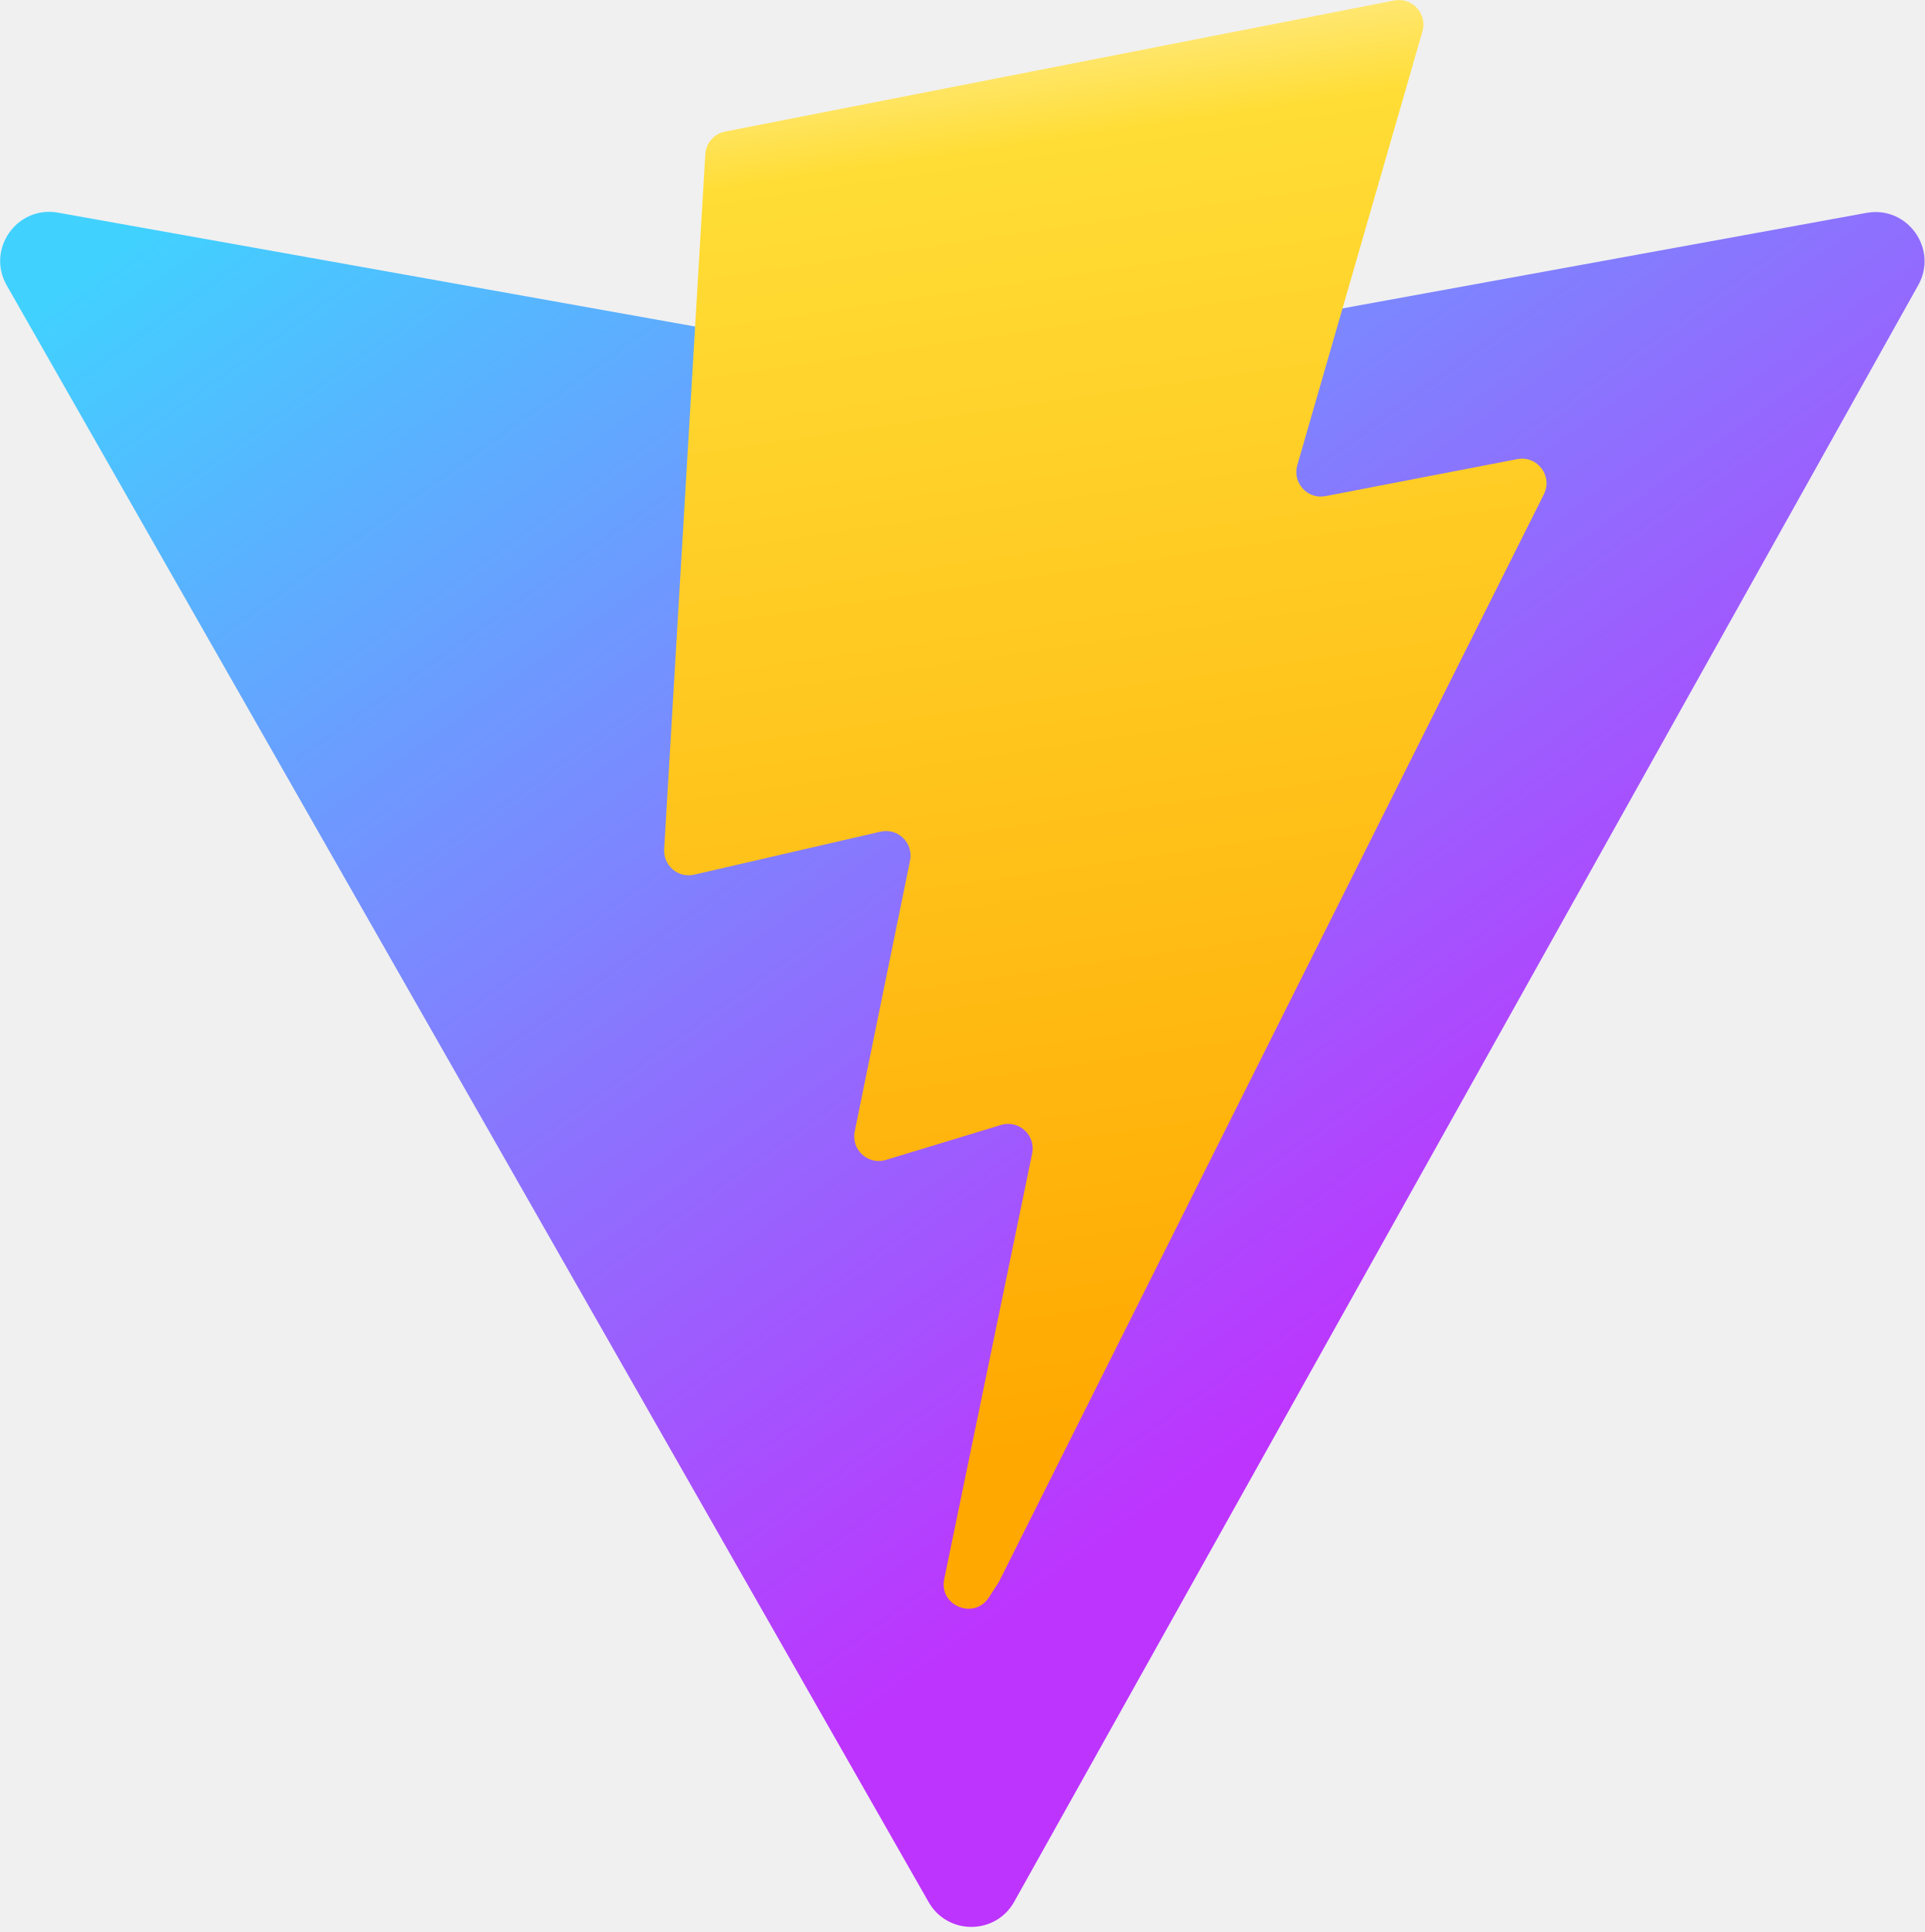
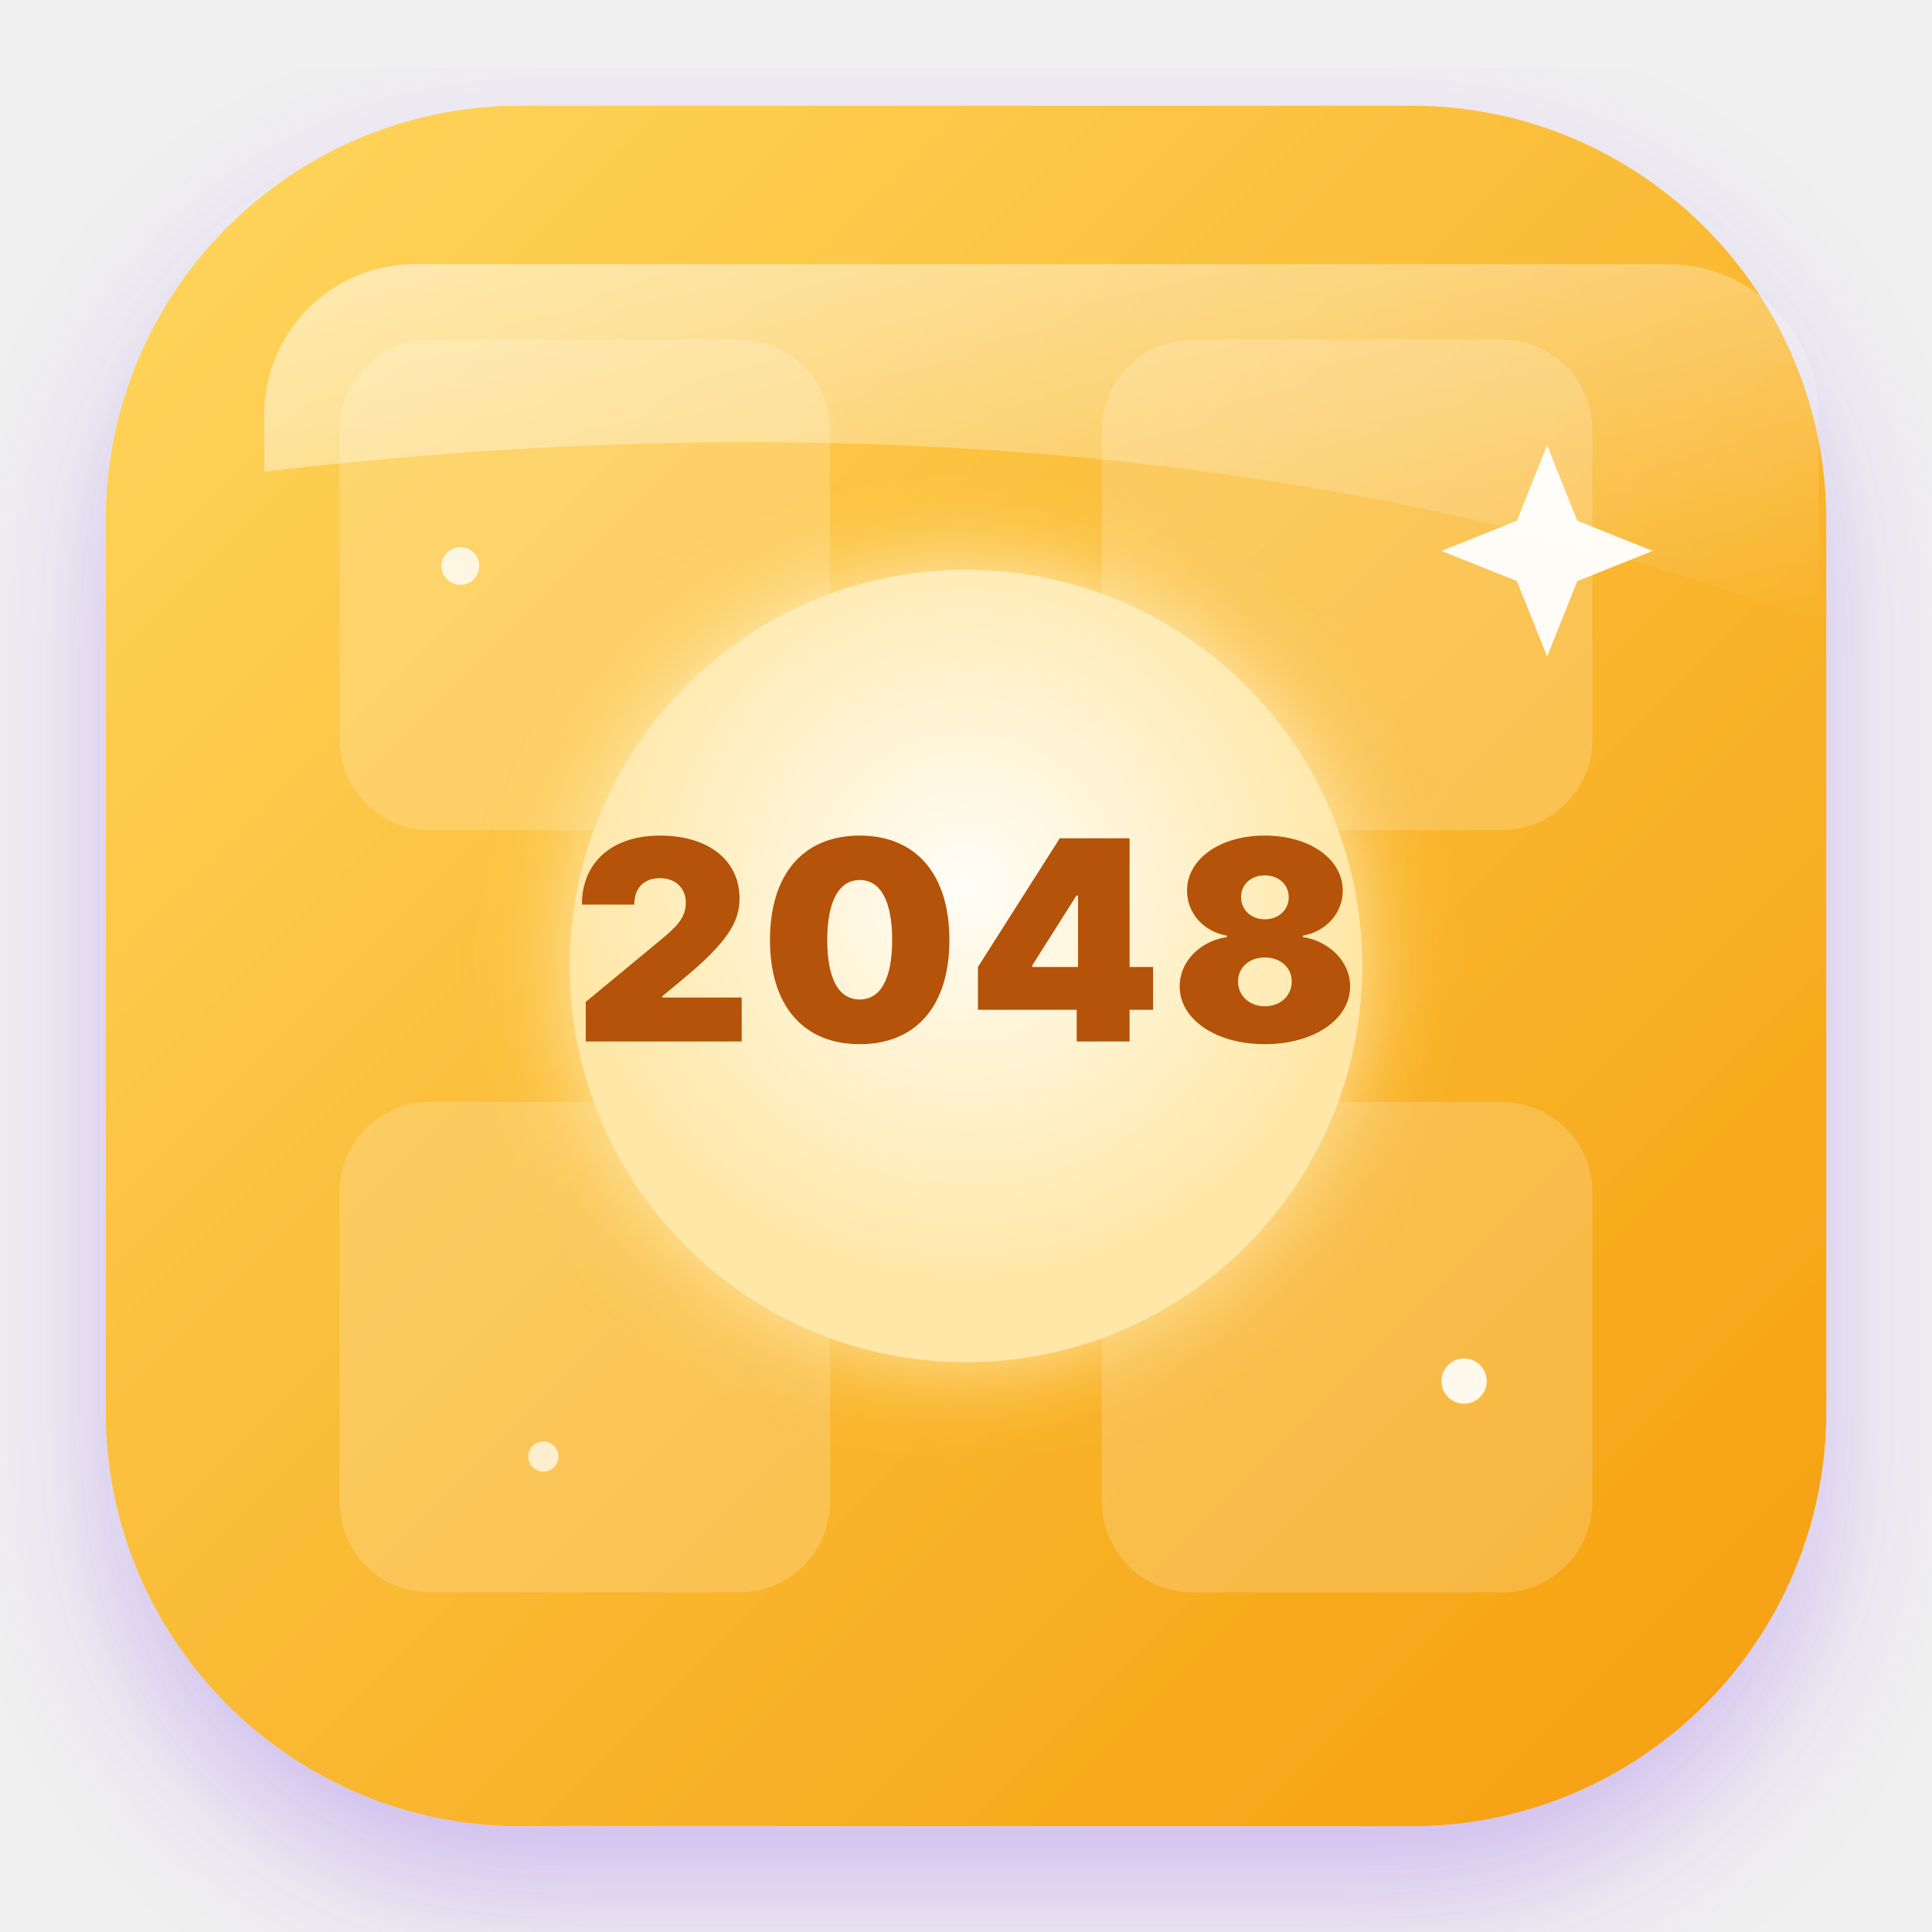
- <svg xmlns="http://www.w3.org/2000/svg" aria-hidden="true" role="img" class="iconify iconify--logos" width="31.88" height="32" preserveAspectRatio="xMidYMid meet" viewBox="0 0 256 257">
+ <svg xmlns="http://www.w3.org/2000/svg" viewBox="0 0 512 512">
  <defs>
-     <linearGradient id="IconifyId1813088fe1fbc01fb466" x1="-.828%" x2="57.636%" y1="7.652%" y2="78.411%">
-       <stop offset="0%" stop-color="#41D1FF" />
-       <stop offset="100%" stop-color="#BD34FE" />
+     <linearGradient id="bg" x1="0%" y1="0%" x2="100%" y2="100%">
+       <stop offset="0%" stop-color="#FFD75E" />
+       <stop offset="100%" stop-color="#F59E0B" />
    </linearGradient>
-     <linearGradient id="IconifyId1813088fe1fbc01fb467" x1="43.376%" x2="50.316%" y1="2.242%" y2="89.03%">
-       <stop offset="0%" stop-color="#FFEA83" />
-       <stop offset="8.333%" stop-color="#FFDD35" />
-       <stop offset="100%" stop-color="#FFA800" />
+     <radialGradient id="center" cx="50%" cy="40%">
+       <stop offset="0%" stop-color="#FFFDF7" />
+       <stop offset="100%" stop-color="#FFE7A7" />
+     </radialGradient>
+     <filter id="glow" x="-40%" y="-40%" width="180%" height="180%">
+       <feGaussianBlur stdDeviation="12" result="blur" />
+       <feMerge>
+         <feMergeNode in="blur" />
+         <feMergeNode in="SourceGraphic" />
+       </feMerge>
+     </filter>
+     <filter id="shadow" x="-30%" y="-30%" width="160%" height="160%">
+       <feDropShadow dx="0" dy="18" stdDeviation="18" flood-color="#7C3AED" flood-opacity="0.28" />
+     </filter>
+     <linearGradient id="shine" x1="0" y1="0" x2="1" y2="1">
+       <stop offset="0%" stop-color="#FFFFFF" stop-opacity="0.55" />
+       <stop offset="100%" stop-color="#FFFFFF" stop-opacity="0" />
    </linearGradient>
  </defs>
-   <path fill="url(#IconifyId1813088fe1fbc01fb466)" d="M255.153 37.938L134.897 252.976c-2.483 4.44-8.862 4.466-11.382.048L.875 37.958c-2.746-4.814 1.371-10.646 6.827-9.67l120.385 21.517a6.537 6.537 0 0 0 2.322-.004l117.867-21.483c5.438-.991 9.574 4.796 6.877 9.62Z" />
-   <path fill="url(#IconifyId1813088fe1fbc01fb467)" d="M185.432.063L96.44 17.501a3.268 3.268 0 0 0-2.634 3.014l-5.474 92.456a3.268 3.268 0 0 0 3.997 3.378l24.777-5.718c2.318-.535 4.413 1.507 3.936 3.838l-7.361 36.047c-.495 2.426 1.782 4.5 4.151 3.78l15.304-4.649c2.372-.72 4.652 1.36 4.15 3.788l-11.698 56.621c-.732 3.542 3.979 5.473 5.943 2.437l1.313-2.028l72.516-144.72c1.215-2.423-.88-5.186-3.54-4.672l-25.505 4.922c-2.396.462-4.435-1.77-3.759-4.114l16.646-57.705c.677-2.35-1.37-4.583-3.769-4.113Z" />
+   <rect x="28" y="28" width="456" height="456" rx="110" fill="url(#bg)" filter="url(#shadow)" />
+   <path d="M70 70            h372            a40 40 0 0 1 40 40            v55            c-120-45-260-58-412-40V110            a40 40 0 0 1 40-40z" fill="url(#shine)" />
+   <g opacity="0.18">
+     <rect x="90" y="90" width="130" height="130" rx="24" fill="#fff" />
+     <rect x="292" y="90" width="130" height="130" rx="24" fill="#fff" />
+     <rect x="90" y="292" width="130" height="130" rx="24" fill="#fff" />
+     <rect x="292" y="292" width="130" height="130" rx="24" fill="#fff" />
+   </g>
+   <circle cx="256" cy="256" r="105" fill="url(#center)" filter="url(#glow)" />
+   <text x="256" y="276" text-anchor="middle" font-size="74" font-family="Inter,Segoe UI,Arial,sans-serif" font-weight="900" fill="#B45309" letter-spacing="2">
+     2048
+   </text>
+   <g fill="#fff">
+     <path d="M410 118              l8 20              20 8              -20 8              -8 20              -8-20              -20-8              20-8z" opacity="0.95" />
+     <circle cx="388" cy="366" r="6" opacity="0.9" />
+     <circle cx="122" cy="150" r="5" opacity="0.8" />
+     <circle cx="144" cy="386" r="4" opacity="0.7" />
+   </g>
</svg>
